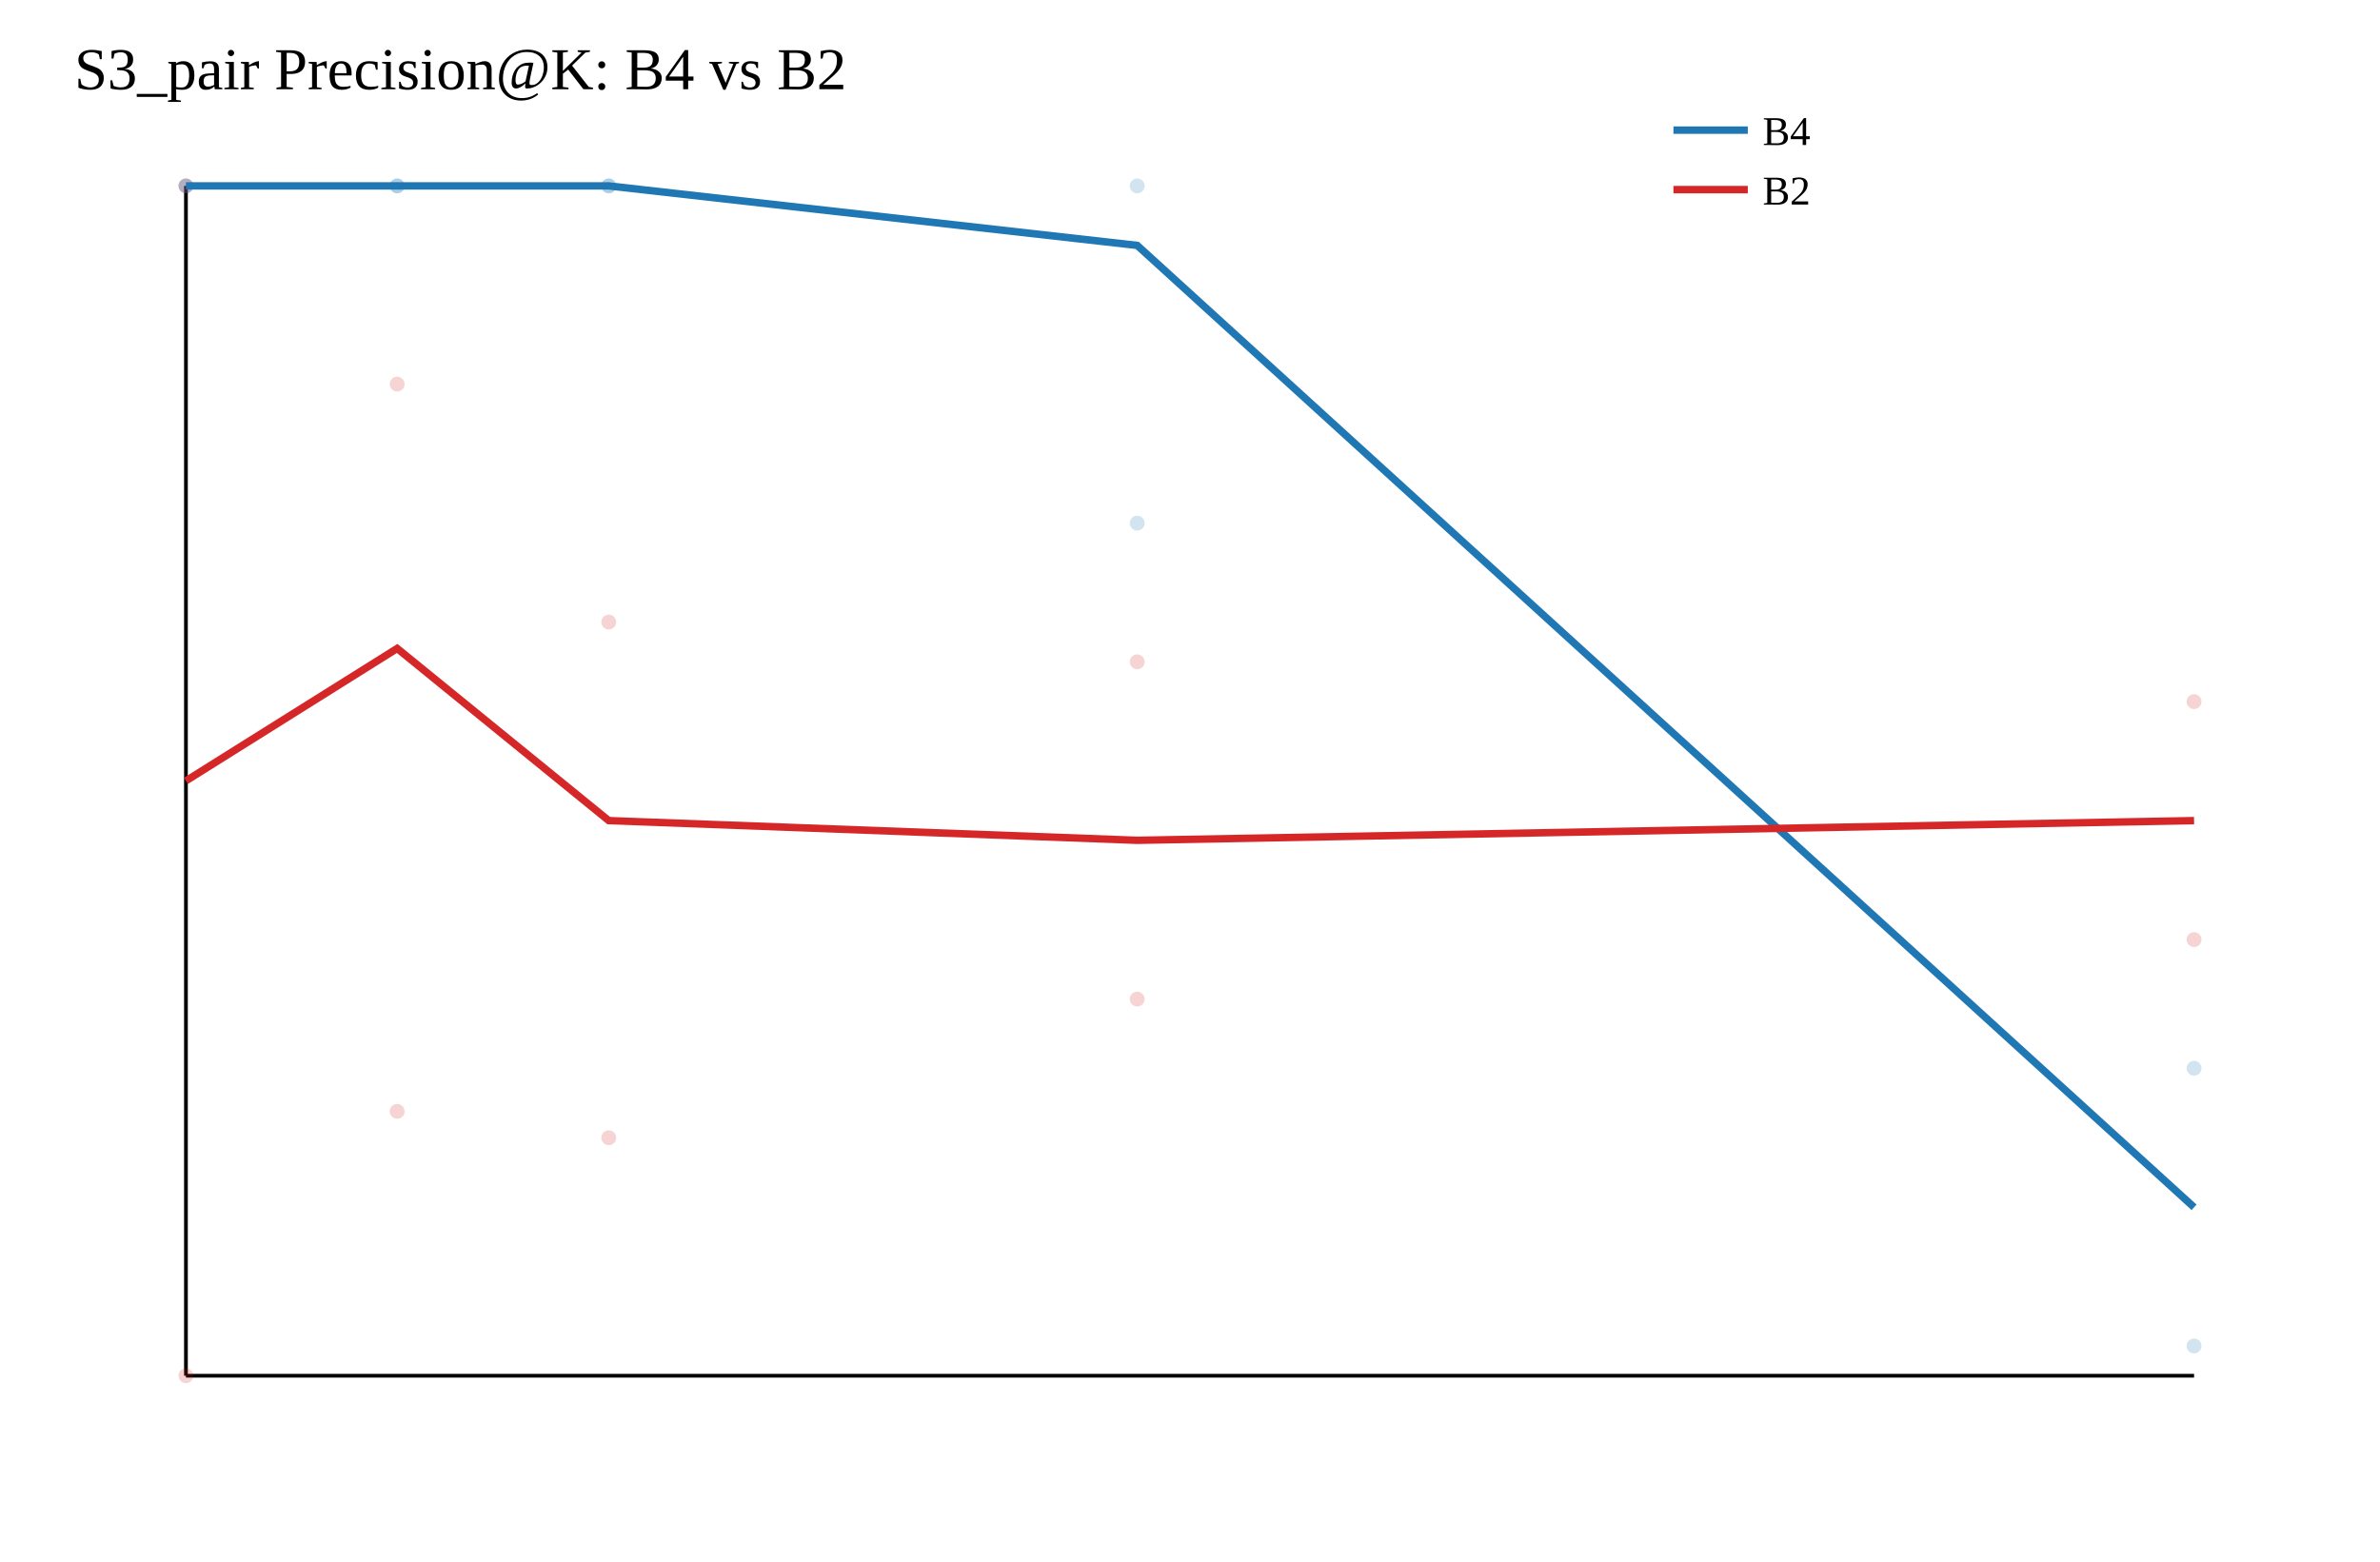
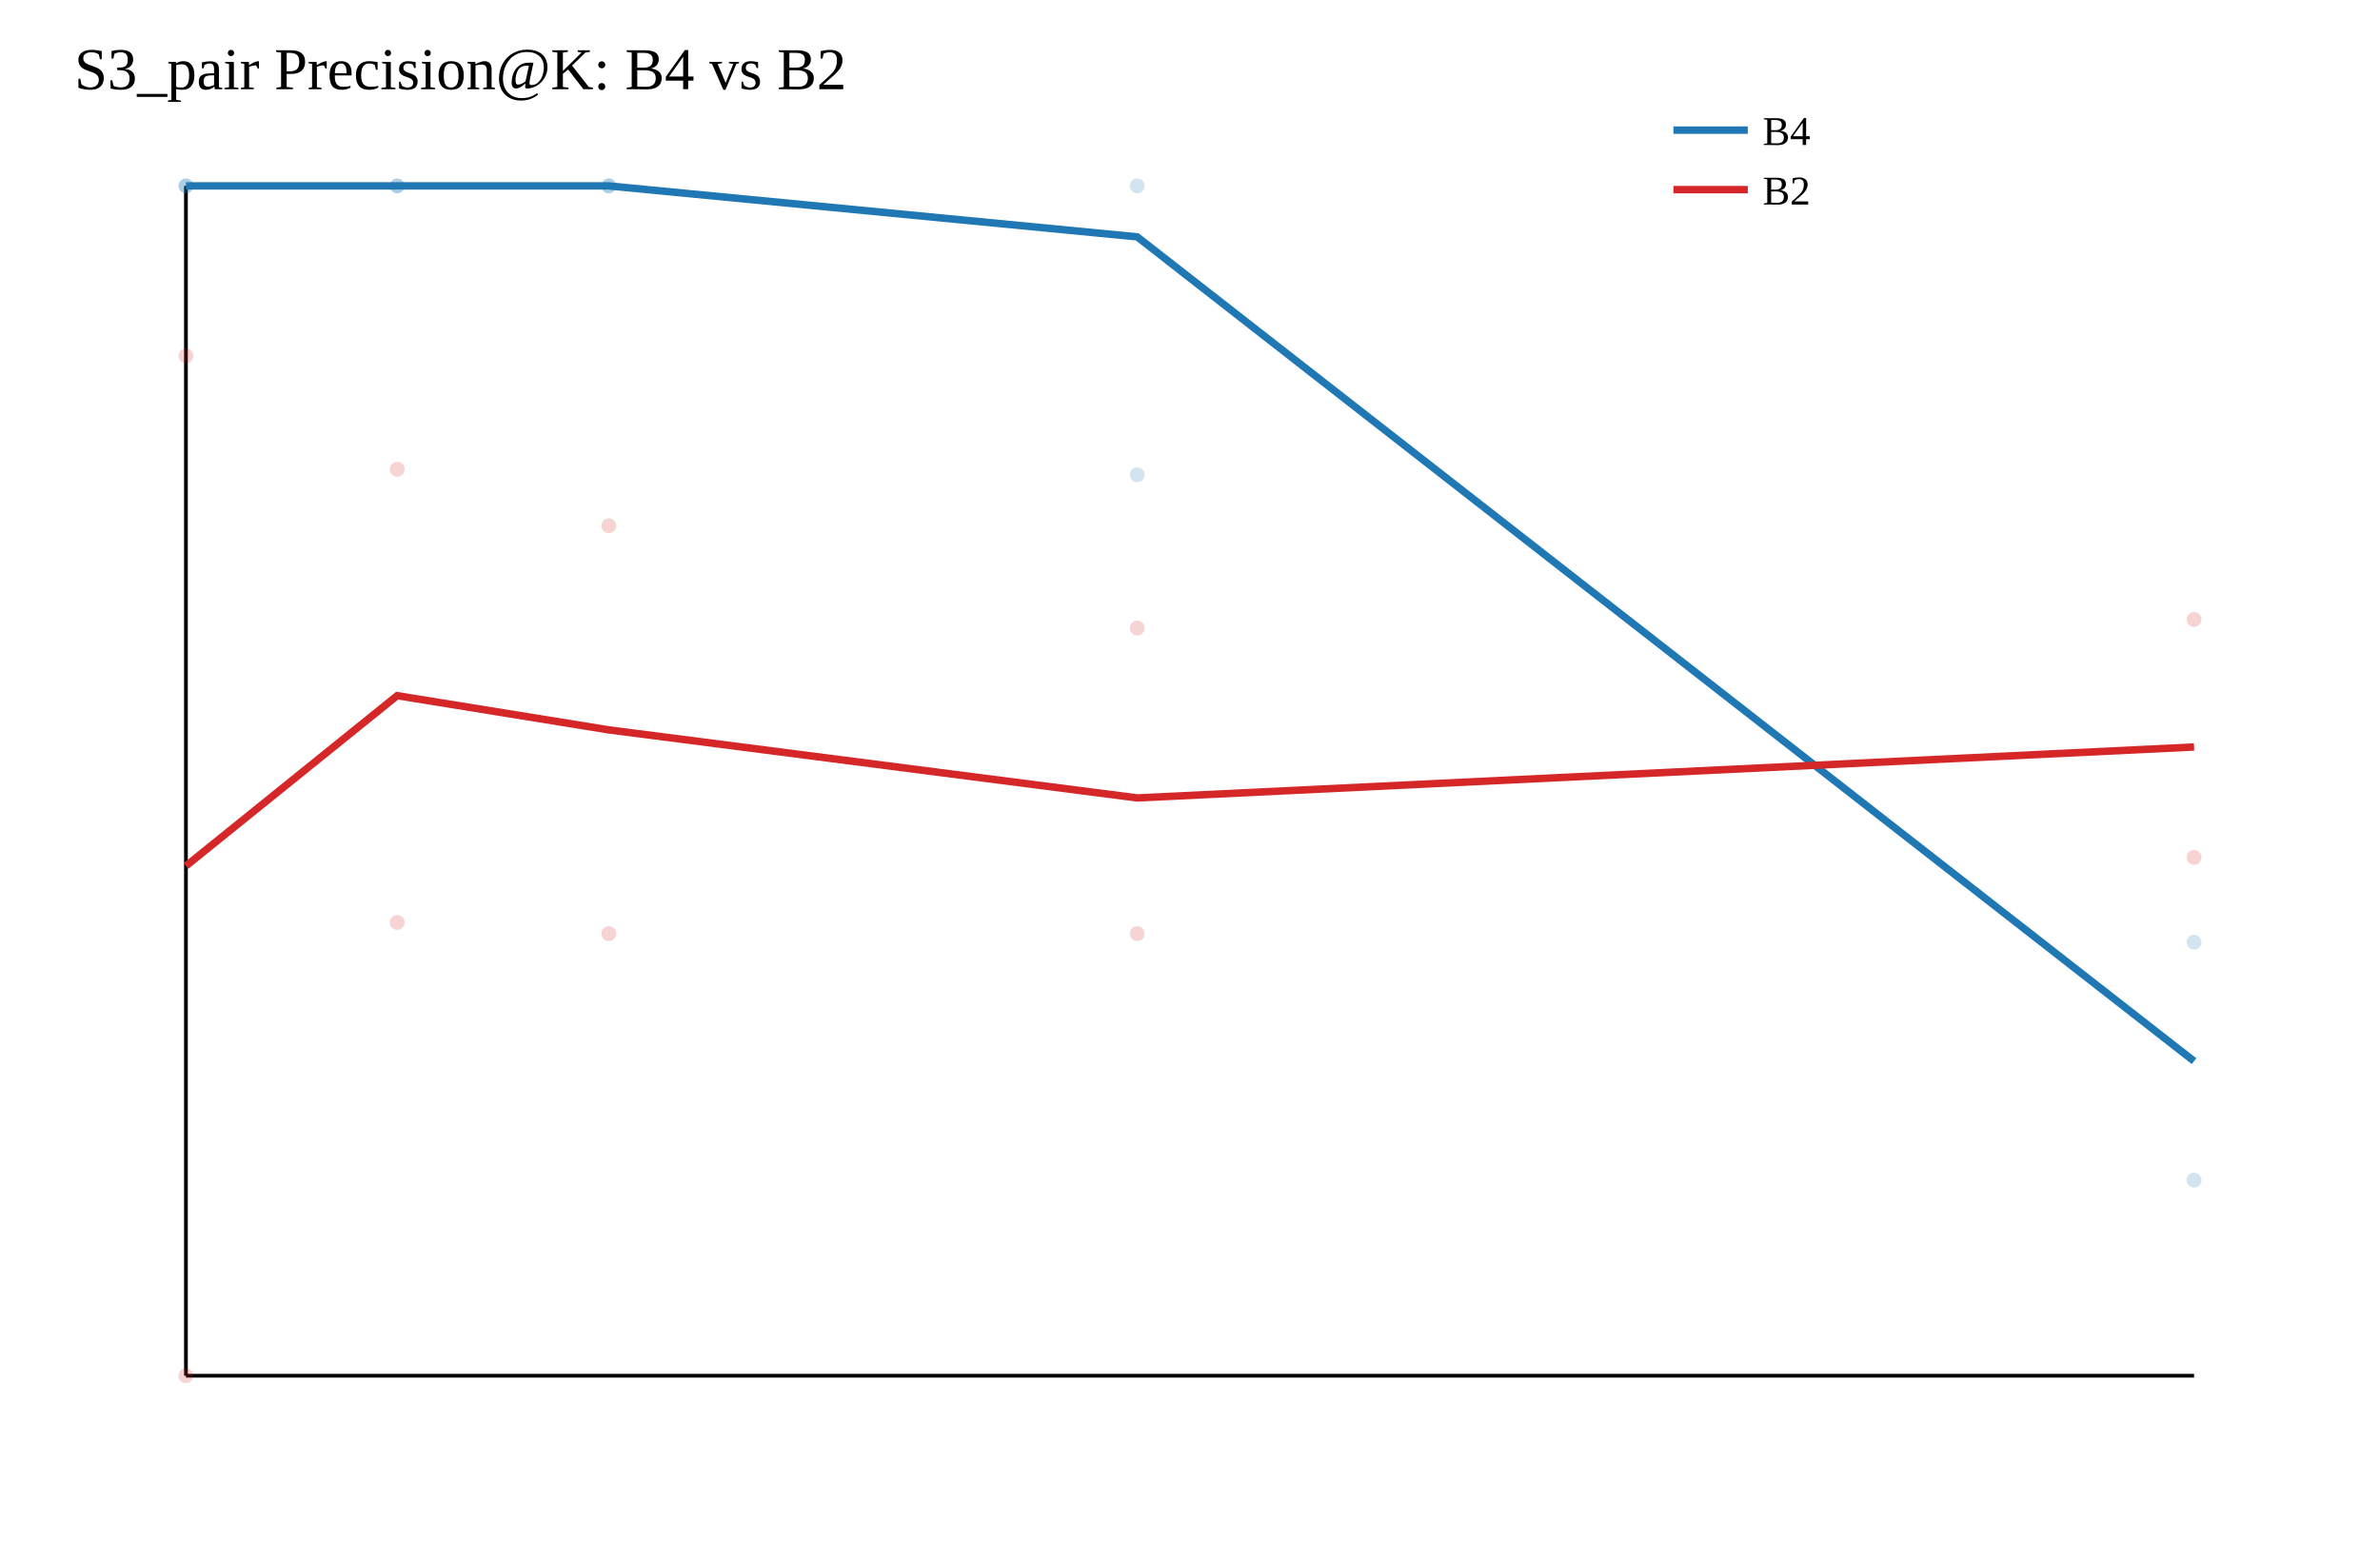
<svg xmlns="http://www.w3.org/2000/svg" width="640" height="420">
  <text x="20" y="24" font-size="16">S3_pair Precision@K: B4 vs B2</text>
  <line x1="50" y1="370" x2="590" y2="370" stroke="black" />
  <line x1="50" y1="370" x2="50" y2="50" stroke="black" />
  <circle cx="50.0" cy="50.0" r="2" fill="#1f77b4" opacity="0.2" />
  <circle cx="106.8" cy="50.0" r="2" fill="#1f77b4" opacity="0.2" />
  <circle cx="163.7" cy="50.0" r="2" fill="#1f77b4" opacity="0.2" />
-   <circle cx="305.8" cy="140.7" r="2" fill="#1f77b4" opacity="0.2" />
-   <circle cx="590.0" cy="362.0" r="2" fill="#1f77b4" opacity="0.2" />
+   <circle cx="305.8" cy="127.7" r="2" fill="#1f77b4" opacity="0.2" />
+   <circle cx="590.0" cy="317.4" r="2" fill="#1f77b4" opacity="0.2" />
  <circle cx="50.0" cy="50.0" r="2" fill="#1f77b4" opacity="0.2" />
  <circle cx="106.8" cy="50.0" r="2" fill="#1f77b4" opacity="0.2" />
  <circle cx="163.7" cy="50.0" r="2" fill="#1f77b4" opacity="0.2" />
  <circle cx="305.8" cy="50.0" r="2" fill="#1f77b4" opacity="0.2" />
-   <circle cx="590.0" cy="287.3" r="2" fill="#1f77b4" opacity="0.2" />
+   <circle cx="590.0" cy="253.4" r="2" fill="#1f77b4" opacity="0.2" />
  <circle cx="50.0" cy="370.0" r="2" fill="#d62728" opacity="0.2" />
-   <circle cx="106.8" cy="298.9" r="2" fill="#d62728" opacity="0.2" />
-   <circle cx="163.7" cy="306.0" r="2" fill="#d62728" opacity="0.2" />
-   <circle cx="305.8" cy="268.7" r="2" fill="#d62728" opacity="0.2" />
-   <circle cx="590.0" cy="252.7" r="2" fill="#d62728" opacity="0.2" />
-   <circle cx="50.0" cy="50.0" r="2" fill="#d62728" opacity="0.2" />
-   <circle cx="106.8" cy="103.3" r="2" fill="#d62728" opacity="0.2" />
-   <circle cx="163.7" cy="167.3" r="2" fill="#d62728" opacity="0.2" />
-   <circle cx="305.8" cy="178.0" r="2" fill="#d62728" opacity="0.2" />
-   <circle cx="590.0" cy="188.7" r="2" fill="#d62728" opacity="0.2" />
-   <polyline fill="none" stroke="#1f77b4" stroke-width="2" points="50.0,50.0 106.8,50.0 163.7,50.0 305.8,66.0 590.0,324.7" />
+   <circle cx="106.8" cy="248.1" r="2" fill="#d62728" opacity="0.2" />
+   <circle cx="163.7" cy="251.1" r="2" fill="#d62728" opacity="0.2" />
+   <circle cx="305.8" cy="251.1" r="2" fill="#d62728" opacity="0.2" />
+   <circle cx="590.0" cy="230.6" r="2" fill="#d62728" opacity="0.2" />
+   <circle cx="50.0" cy="95.7" r="2" fill="#d62728" opacity="0.2" />
+   <circle cx="106.8" cy="126.2" r="2" fill="#d62728" opacity="0.2" />
+   <circle cx="163.7" cy="141.4" r="2" fill="#d62728" opacity="0.2" />
+   <circle cx="305.8" cy="168.9" r="2" fill="#d62728" opacity="0.2" />
+   <circle cx="590.0" cy="166.6" r="2" fill="#d62728" opacity="0.2" />
+   <polyline fill="none" stroke="#1f77b4" stroke-width="2" points="50.0,50.0 106.8,50.0 163.7,50.0 305.8,63.7 590.0,285.4" />
  <line x1="450" y1="35" x2="470" y2="35" stroke="#1f77b4" stroke-width="2" />
  <text x="474" y="39" font-size="11">B4</text>
-   <polyline fill="none" stroke="#d62728" stroke-width="2" points="50.0,210.0 106.8,174.4 163.7,220.7 305.8,226.0 590.0,220.7" />
+   <polyline fill="none" stroke="#d62728" stroke-width="2" points="50.0,232.9 106.8,187.1 163.7,196.3 305.8,214.6 590.0,200.9" />
  <line x1="450" y1="51" x2="470" y2="51" stroke="#d62728" stroke-width="2" />
  <text x="474" y="55" font-size="11">B2</text>
</svg>
